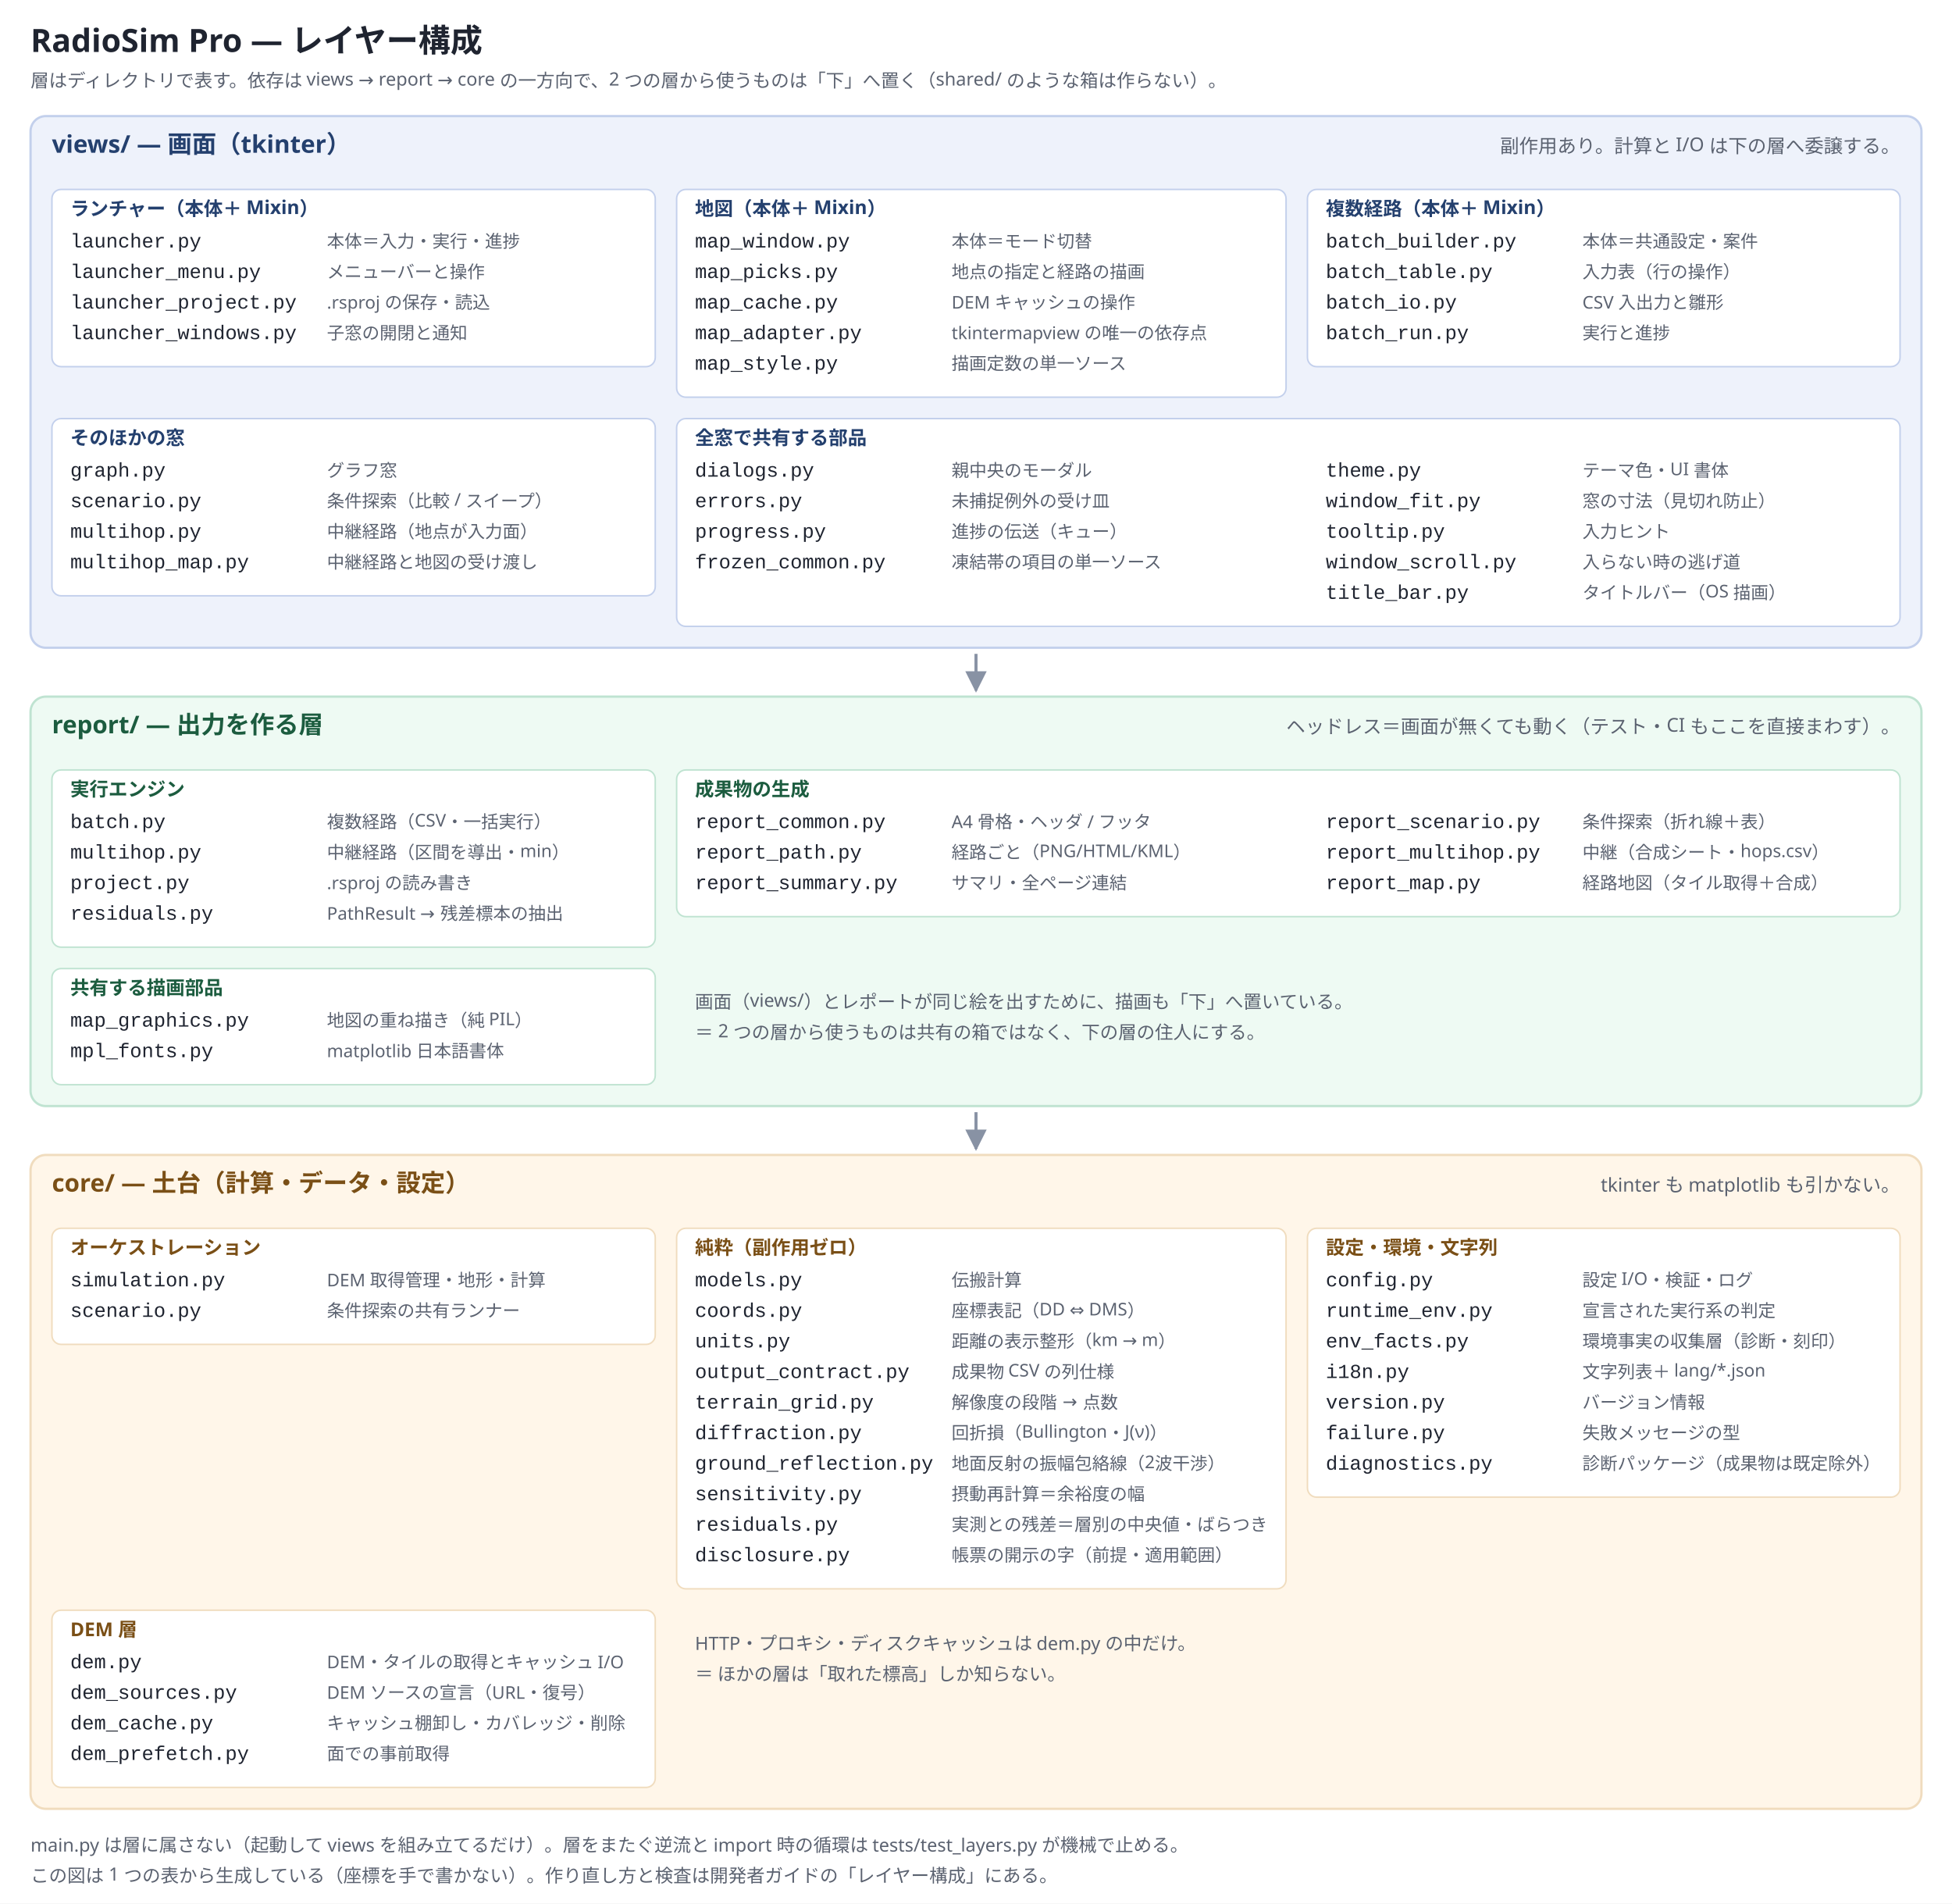
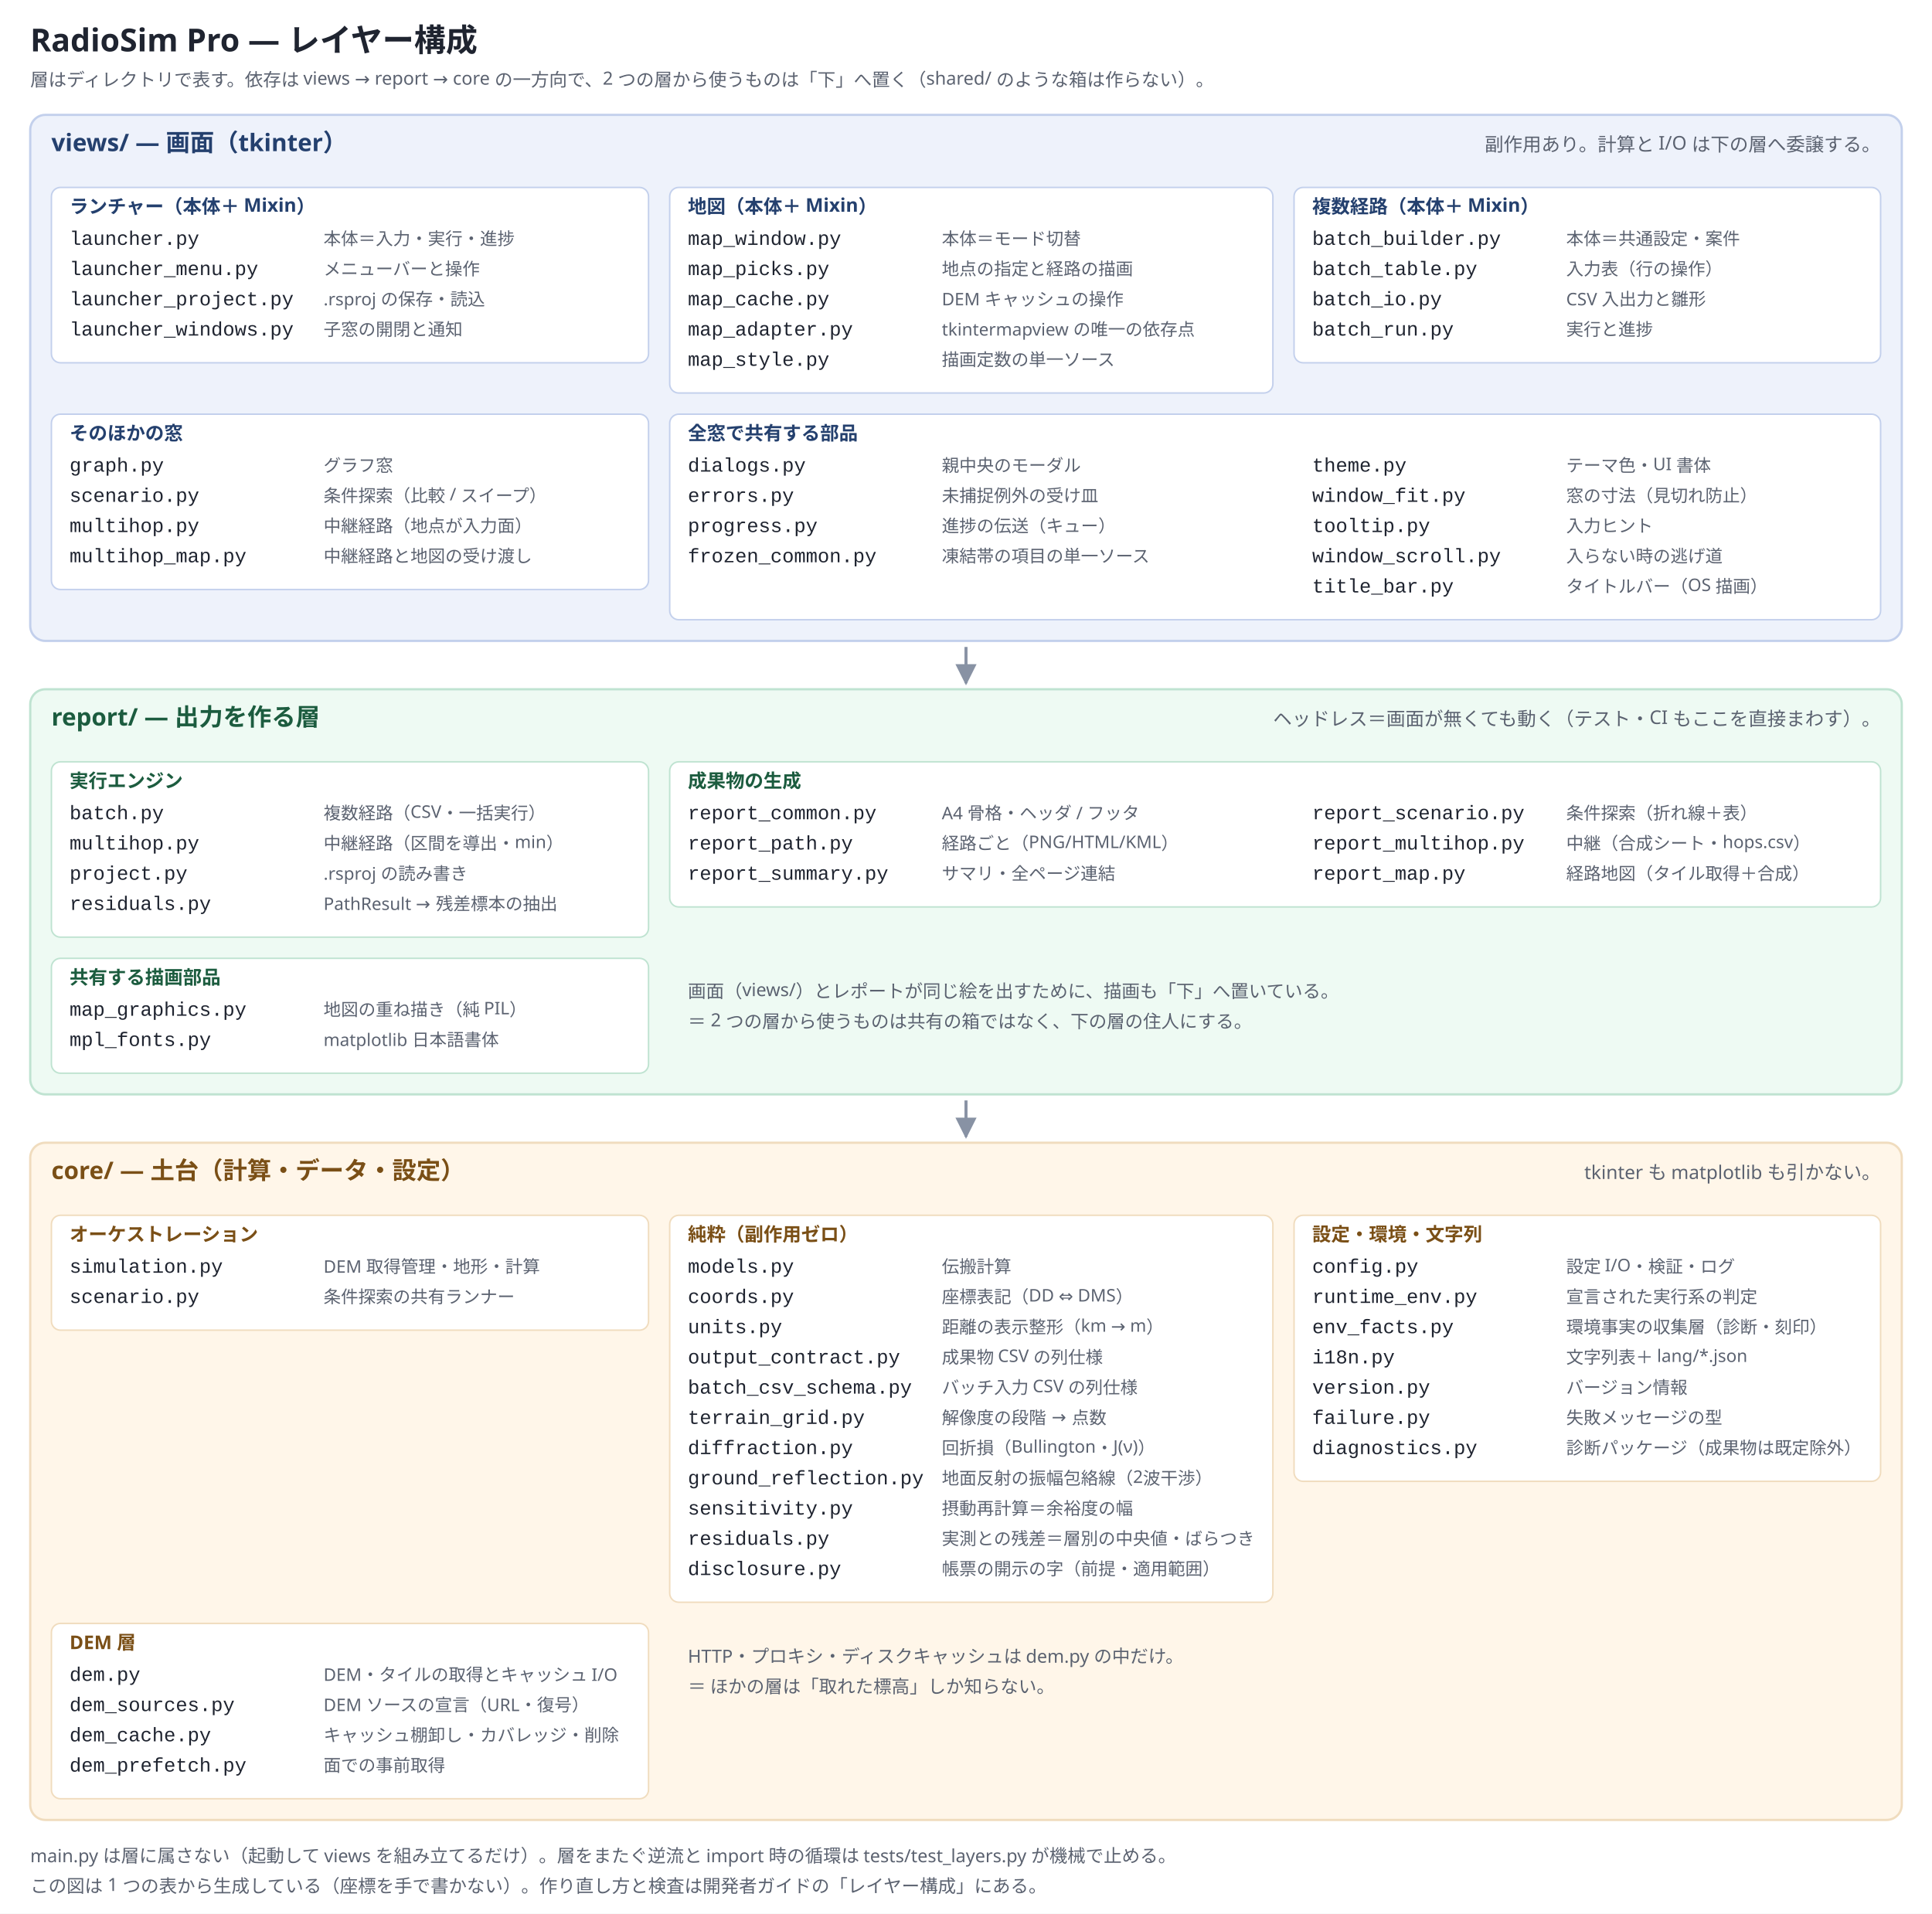
- <svg xmlns="http://www.w3.org/2000/svg" viewBox="0 0 1278 1246" width="1278" height="1246" role="img" aria-labelledby="ttl desc" font-family="'BIZ UDPGothic','Meiryo','Yu Gothic','Hiragino Sans',sans-serif">
+ <svg xmlns="http://www.w3.org/2000/svg" viewBox="0 0 1278 1266" width="1278" height="1266" role="img" aria-labelledby="ttl desc" font-family="'BIZ UDPGothic','Meiryo','Yu Gothic','Hiragino Sans',sans-serif">
  <defs>
    <marker id="ar" viewBox="0 0 10 10" refX="9" refY="5" markerWidth="7" markerHeight="7" orient="auto-start-reverse">
      <path d="M0,0 L10,5 L0,10 z" fill="#8892a4" />
    </marker>
    <style>
      .band  { stroke-width:1.5 }
      .card  { fill:#ffffff; stroke-width:1 }
      .lname { font-size:16px; font-weight:700 }
      .lrule { font-size:12.5px; fill:#5b6270 }
      .ctitle{ font-size:12.5px; font-weight:700 }
      .mod   { font-size:13px; font-family:Consolas,'Courier New',monospace; fill:#1f2430 }
      .role  { font-size:11.5px; fill:#5b6270 }
      .note  { font-size:12px; fill:#5b6270 }
      .arrow { stroke:#8892a4; stroke-width:2; marker-end:url(#ar) }
    </style>
  </defs>
-   <rect width="1278" height="1246" fill="#ffffff" />
+   <rect width="1278" height="1266" fill="#ffffff" />
  <text x="20" y="34" font-size="21" font-weight="700" fill="#1f2430">RadioSim Pro — レイヤー構成</text>
  <text x="20" y="57" class="note">層はディレクトリで表す。依存は views → report → core の一方向で、2 つの層から使うものは「下」へ置く（shared/ のような箱は作らない）。</text>
  <rect class="band" x="20" y="76" width="1238" height="348" rx="10" fill="#eef2fb" stroke="#c3d0ec" />
  <text x="34" y="100" class="lname" fill="#24406e">views/ — 画面（tkinter）</text>
  <text x="1244" y="100" class="lrule" text-anchor="end">副作用あり。計算と I/O は下の層へ委譲する。</text>
  <g>
    <rect class="card" x="34" y="124" width="395" height="116" rx="6" stroke="#c3d0ec" />
    <text x="46" y="141" class="ctitle" fill="#24406e">ランチャー（本体＋ Mixin）</text>
    <text x="46" y="162" class="mod">launcher.py</text>
    <text x="214" y="162" class="role">本体＝入力・実行・進捗</text>
    <text x="46" y="182" class="mod">launcher_menu.py</text>
    <text x="214" y="182" class="role">メニューバーと操作</text>
    <text x="46" y="202" class="mod">launcher_project.py</text>
    <text x="214" y="202" class="role">.rsproj の保存・読込</text>
    <text x="46" y="222" class="mod">launcher_windows.py</text>
    <text x="214" y="222" class="role">子窓の開閉と通知</text>
    <rect class="card" x="443" y="124" width="399" height="136" rx="6" stroke="#c3d0ec" />
    <text x="455" y="141" class="ctitle" fill="#24406e">地図（本体＋ Mixin）</text>
    <text x="455" y="162" class="mod">map_window.py</text>
    <text x="623" y="162" class="role">本体＝モード切替</text>
    <text x="455" y="182" class="mod">map_picks.py</text>
    <text x="623" y="182" class="role">地点の指定と経路の描画</text>
    <text x="455" y="202" class="mod">map_cache.py</text>
    <text x="623" y="202" class="role">DEM キャッシュの操作</text>
    <text x="455" y="222" class="mod">map_adapter.py</text>
    <text x="623" y="222" class="role">tkintermapview の唯一の依存点</text>
    <text x="455" y="242" class="mod">map_style.py</text>
    <text x="623" y="242" class="role">描画定数の単一ソース</text>
    <rect class="card" x="856" y="124" width="388" height="116" rx="6" stroke="#c3d0ec" />
    <text x="868" y="141" class="ctitle" fill="#24406e">複数経路（本体＋ Mixin）</text>
    <text x="868" y="162" class="mod">batch_builder.py</text>
    <text x="1036" y="162" class="role">本体＝共通設定・案件</text>
    <text x="868" y="182" class="mod">batch_table.py</text>
    <text x="1036" y="182" class="role">入力表（行の操作）</text>
    <text x="868" y="202" class="mod">batch_io.py</text>
    <text x="1036" y="202" class="role">CSV 入出力と雛形</text>
    <text x="868" y="222" class="mod">batch_run.py</text>
    <text x="1036" y="222" class="role">実行と進捗</text>
  </g>
  <g>
    <rect class="card" x="34" y="274" width="395" height="116" rx="6" stroke="#c3d0ec" />
    <text x="46" y="291" class="ctitle" fill="#24406e">そのほかの窓</text>
    <text x="46" y="312" class="mod">graph.py</text>
    <text x="214" y="312" class="role">グラフ窓</text>
    <text x="46" y="332" class="mod">scenario.py</text>
    <text x="214" y="332" class="role">条件探索（比較 / スイープ）</text>
    <text x="46" y="352" class="mod">multihop.py</text>
    <text x="214" y="352" class="role">中継経路（地点が入力面）</text>
    <text x="46" y="372" class="mod">multihop_map.py</text>
    <text x="214" y="372" class="role">中継経路と地図の受け渡し</text>
    <rect class="card" x="443" y="274" width="801" height="136" rx="6" stroke="#c3d0ec" />
    <text x="455" y="291" class="ctitle" fill="#24406e">全窓で共有する部品</text>
    <text x="455" y="312" class="mod">dialogs.py</text>
    <text x="623" y="312" class="role">親中央のモーダル</text>
    <text x="455" y="332" class="mod">errors.py</text>
    <text x="623" y="332" class="role">未捕捉例外の受け皿</text>
    <text x="455" y="352" class="mod">progress.py</text>
    <text x="623" y="352" class="role">進捗の伝送（キュー）</text>
    <text x="455" y="372" class="mod">frozen_common.py</text>
    <text x="623" y="372" class="role">凍結帯の項目の単一ソース</text>
    <text x="868" y="312" class="mod">theme.py</text>
    <text x="1036" y="312" class="role">テーマ色・UI 書体</text>
    <text x="868" y="332" class="mod">window_fit.py</text>
    <text x="1036" y="332" class="role">窓の寸法（見切れ防止）</text>
    <text x="868" y="352" class="mod">tooltip.py</text>
    <text x="1036" y="352" class="role">入力ヒント</text>
    <text x="868" y="372" class="mod">window_scroll.py</text>
    <text x="1036" y="372" class="role">入らない時の逃げ道</text>
    <text x="868" y="392" class="mod">title_bar.py</text>
    <text x="1036" y="392" class="role">タイトルバー（OS 描画）</text>
  </g>
  <line class="arrow" x1="639" y1="428" x2="639" y2="452" />
  <rect class="band" x="20" y="456" width="1238" height="268" rx="10" fill="#eefaf3" stroke="#bfe3d1" />
  <text x="34" y="480" class="lname" fill="#1c5c3f">report/ — 出力を作る層</text>
  <text x="1244" y="480" class="lrule" text-anchor="end">ヘッドレス＝画面が無くても動く（テスト・CI もここを直接まわす）。</text>
  <g>
    <rect class="card" x="34" y="504" width="395" height="116" rx="6" stroke="#bfe3d1" />
    <text x="46" y="521" class="ctitle" fill="#1c5c3f">実行エンジン</text>
    <text x="46" y="542" class="mod">batch.py</text>
    <text x="214" y="542" class="role">複数経路（CSV・一括実行）</text>
    <text x="46" y="562" class="mod">multihop.py</text>
    <text x="214" y="562" class="role">中継経路（区間を導出・min）</text>
    <text x="46" y="582" class="mod">project.py</text>
    <text x="214" y="582" class="role">.rsproj の読み書き</text>
    <text x="46" y="602" class="mod">residuals.py</text>
    <text x="214" y="602" class="role">PathResult → 残差標本の抽出</text>
    <rect class="card" x="443" y="504" width="801" height="96" rx="6" stroke="#bfe3d1" />
    <text x="455" y="521" class="ctitle" fill="#1c5c3f">成果物の生成</text>
    <text x="455" y="542" class="mod">report_common.py</text>
    <text x="623" y="542" class="role">A4 骨格・ヘッダ / フッタ</text>
    <text x="455" y="562" class="mod">report_path.py</text>
    <text x="623" y="562" class="role">経路ごと（PNG/HTML/KML）</text>
    <text x="455" y="582" class="mod">report_summary.py</text>
    <text x="623" y="582" class="role">サマリ・全ページ連結</text>
    <text x="868" y="542" class="mod">report_scenario.py</text>
    <text x="1036" y="542" class="role">条件探索（折れ線＋表）</text>
    <text x="868" y="562" class="mod">report_multihop.py</text>
    <text x="1036" y="562" class="role">中継（合成シート・hops.csv）</text>
    <text x="868" y="582" class="mod">report_map.py</text>
    <text x="1036" y="582" class="role">経路地図（タイル取得＋合成）</text>
  </g>
  <g>
    <rect class="card" x="34" y="634" width="395" height="76" rx="6" stroke="#bfe3d1" />
    <text x="46" y="651" class="ctitle" fill="#1c5c3f">共有する描画部品</text>
    <text x="46" y="672" class="mod">map_graphics.py</text>
    <text x="214" y="672" class="role">地図の重ね描き（純 PIL）</text>
    <text x="46" y="692" class="mod">mpl_fonts.py</text>
    <text x="214" y="692" class="role">matplotlib 日本語書体</text>
    <text x="455" y="660" class="note">画面（views/）とレポートが同じ絵を出すために、描画も「下」へ置いている。</text>
    <text x="455" y="680" class="note">＝ 2 つの層から使うものは共有の箱ではなく、下の層の住人にする。</text>
  </g>
  <line class="arrow" x1="639" y1="728" x2="639" y2="752" />
-   <rect class="band" x="20" y="756" width="1238" height="428" rx="10" fill="#fff6e9" stroke="#f0dcbe" />
+   <rect class="band" x="20" y="756" width="1238" height="448" rx="10" fill="#fff6e9" stroke="#f0dcbe" />
  <text x="34" y="780" class="lname" fill="#7a4f16">core/ — 土台（計算・データ・設定）</text>
  <text x="1244" y="780" class="lrule" text-anchor="end">tkinter も matplotlib も引かない。</text>
  <g>
    <rect class="card" x="34" y="804" width="395" height="76" rx="6" stroke="#f0dcbe" />
    <text x="46" y="821" class="ctitle" fill="#7a4f16">オーケストレーション</text>
    <text x="46" y="842" class="mod">simulation.py</text>
    <text x="214" y="842" class="role">DEM 取得管理・地形・計算</text>
    <text x="46" y="862" class="mod">scenario.py</text>
    <text x="214" y="862" class="role">条件探索の共有ランナー</text>
-     <rect class="card" x="443" y="804" width="399" height="236" rx="6" stroke="#f0dcbe" />
+     <rect class="card" x="443" y="804" width="399" height="256" rx="6" stroke="#f0dcbe" />
    <text x="455" y="821" class="ctitle" fill="#7a4f16">純粋（副作用ゼロ）</text>
    <text x="455" y="842" class="mod">models.py</text>
    <text x="623" y="842" class="role">伝搬計算</text>
    <text x="455" y="862" class="mod">coords.py</text>
    <text x="623" y="862" class="role">座標表記（DD ⇔ DMS）</text>
    <text x="455" y="882" class="mod">units.py</text>
    <text x="623" y="882" class="role">距離の表示整形（km → m）</text>
    <text x="455" y="902" class="mod">output_contract.py</text>
    <text x="623" y="902" class="role">成果物 CSV の列仕様</text>
-     <text x="455" y="922" class="mod">terrain_grid.py</text>
-     <text x="623" y="922" class="role">解像度の段階 → 点数</text>
-     <text x="455" y="942" class="mod">diffraction.py</text>
-     <text x="623" y="942" class="role">回折損（Bullington・J(ν)）</text>
-     <text x="455" y="962" class="mod">ground_reflection.py</text>
-     <text x="623" y="962" class="role">地面反射の振幅包絡線（2波干渉）</text>
-     <text x="455" y="982" class="mod">sensitivity.py</text>
-     <text x="623" y="982" class="role">摂動再計算＝余裕度の幅</text>
-     <text x="455" y="1002" class="mod">residuals.py</text>
-     <text x="623" y="1002" class="role">実測との残差＝層別の中央値・ばらつき</text>
-     <text x="455" y="1022" class="mod">disclosure.py</text>
-     <text x="623" y="1022" class="role">帳票の開示の字（前提・適用範囲）</text>
+     <text x="455" y="922" class="mod">batch_csv_schema.py</text>
+     <text x="623" y="922" class="role">バッチ入力 CSV の列仕様</text>
+     <text x="455" y="942" class="mod">terrain_grid.py</text>
+     <text x="623" y="942" class="role">解像度の段階 → 点数</text>
+     <text x="455" y="962" class="mod">diffraction.py</text>
+     <text x="623" y="962" class="role">回折損（Bullington・J(ν)）</text>
+     <text x="455" y="982" class="mod">ground_reflection.py</text>
+     <text x="623" y="982" class="role">地面反射の振幅包絡線（2波干渉）</text>
+     <text x="455" y="1002" class="mod">sensitivity.py</text>
+     <text x="623" y="1002" class="role">摂動再計算＝余裕度の幅</text>
+     <text x="455" y="1022" class="mod">residuals.py</text>
+     <text x="623" y="1022" class="role">実測との残差＝層別の中央値・ばらつき</text>
+     <text x="455" y="1042" class="mod">disclosure.py</text>
+     <text x="623" y="1042" class="role">帳票の開示の字（前提・適用範囲）</text>
    <rect class="card" x="856" y="804" width="388" height="176" rx="6" stroke="#f0dcbe" />
    <text x="868" y="821" class="ctitle" fill="#7a4f16">設定・環境・文字列</text>
    <text x="868" y="842" class="mod">config.py</text>
    <text x="1036" y="842" class="role">設定 I/O・検証・ログ</text>
    <text x="868" y="862" class="mod">runtime_env.py</text>
    <text x="1036" y="862" class="role">宣言された実行系の判定</text>
    <text x="868" y="882" class="mod">env_facts.py</text>
    <text x="1036" y="882" class="role">環境事実の収集層（診断・刻印）</text>
    <text x="868" y="902" class="mod">i18n.py</text>
    <text x="1036" y="902" class="role">文字列表＋ lang/*.json</text>
    <text x="868" y="922" class="mod">version.py</text>
    <text x="1036" y="922" class="role">バージョン情報</text>
    <text x="868" y="942" class="mod">failure.py</text>
    <text x="1036" y="942" class="role">失敗メッセージの型</text>
    <text x="868" y="962" class="mod">diagnostics.py</text>
    <text x="1036" y="962" class="role">診断パッケージ（成果物は既定除外）</text>
  </g>
  <g>
-     <rect class="card" x="34" y="1054" width="395" height="116" rx="6" stroke="#f0dcbe" />
-     <text x="46" y="1071" class="ctitle" fill="#7a4f16">DEM 層</text>
-     <text x="46" y="1092" class="mod">dem.py</text>
-     <text x="214" y="1092" class="role">DEM・タイルの取得とキャッシュ I/O</text>
-     <text x="46" y="1112" class="mod">dem_sources.py</text>
-     <text x="214" y="1112" class="role">DEM ソースの宣言（URL・復号）</text>
-     <text x="46" y="1132" class="mod">dem_cache.py</text>
-     <text x="214" y="1132" class="role">キャッシュ棚卸し・カバレッジ・削除</text>
-     <text x="46" y="1152" class="mod">dem_prefetch.py</text>
-     <text x="214" y="1152" class="role">面での事前取得</text>
-     <text x="455" y="1080" class="note">HTTP・プロキシ・ディスクキャッシュは dem.py の中だけ。</text>
-     <text x="455" y="1100" class="note">＝ ほかの層は「取れた標高」しか知らない。</text>
+     <rect class="card" x="34" y="1074" width="395" height="116" rx="6" stroke="#f0dcbe" />
+     <text x="46" y="1091" class="ctitle" fill="#7a4f16">DEM 層</text>
+     <text x="46" y="1112" class="mod">dem.py</text>
+     <text x="214" y="1112" class="role">DEM・タイルの取得とキャッシュ I/O</text>
+     <text x="46" y="1132" class="mod">dem_sources.py</text>
+     <text x="214" y="1132" class="role">DEM ソースの宣言（URL・復号）</text>
+     <text x="46" y="1152" class="mod">dem_cache.py</text>
+     <text x="214" y="1152" class="role">キャッシュ棚卸し・カバレッジ・削除</text>
+     <text x="46" y="1172" class="mod">dem_prefetch.py</text>
+     <text x="214" y="1172" class="role">面での事前取得</text>
+     <text x="455" y="1100" class="note">HTTP・プロキシ・ディスクキャッシュは dem.py の中だけ。</text>
+     <text x="455" y="1120" class="note">＝ ほかの層は「取れた標高」しか知らない。</text>
  </g>
-   <text x="20" y="1212" class="note">main.py は層に属さない（起動して views を組み立てるだけ）。層をまたぐ逆流と import 時の循環は tests/test_layers.py が機械で止める。</text>
-   <text x="20" y="1232" class="note">この図は 1 つの表から生成している（座標を手で書かない）。作り直し方と検査は開発者ガイドの「レイヤー構成」にある。</text>
+   <text x="20" y="1232" class="note">main.py は層に属さない（起動して views を組み立てるだけ）。層をまたぐ逆流と import 時の循環は tests/test_layers.py が機械で止める。</text>
+   <text x="20" y="1252" class="note">この図は 1 つの表から生成している（座標を手で書かない）。作り直し方と検査は開発者ガイドの「レイヤー構成」にある。</text>
</svg>
